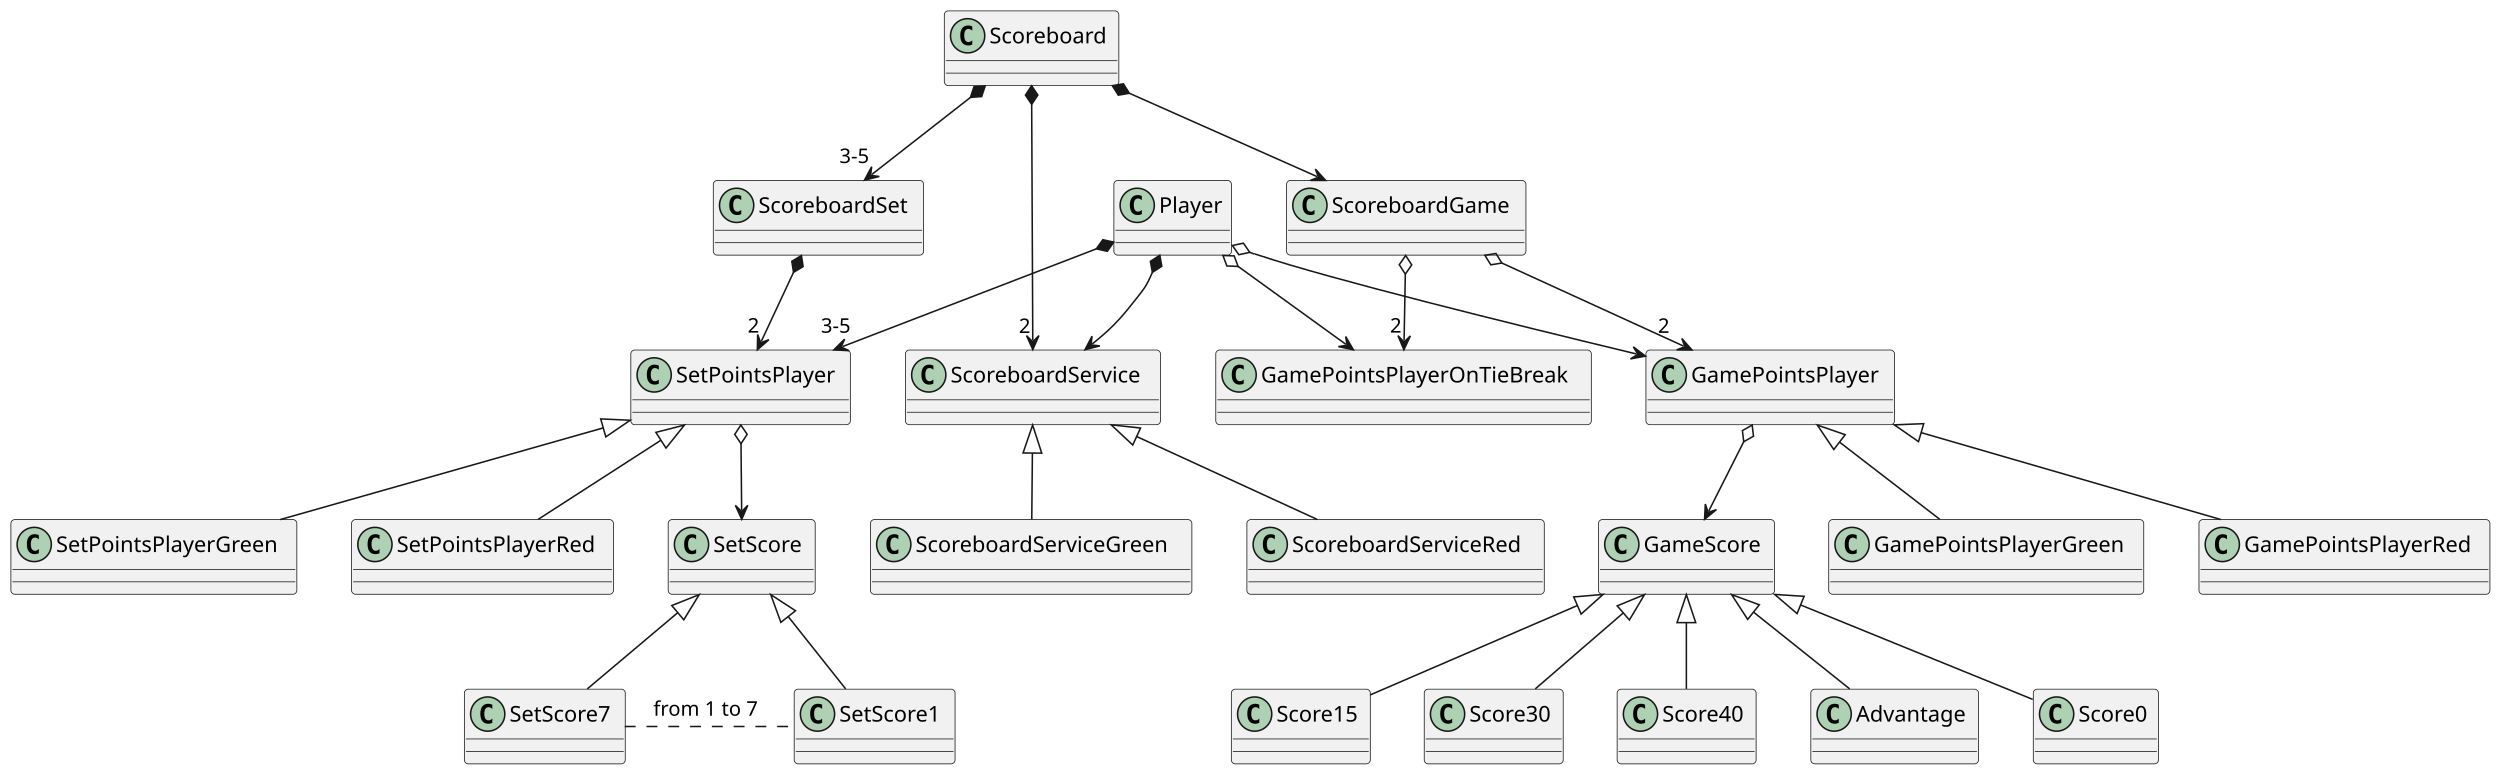
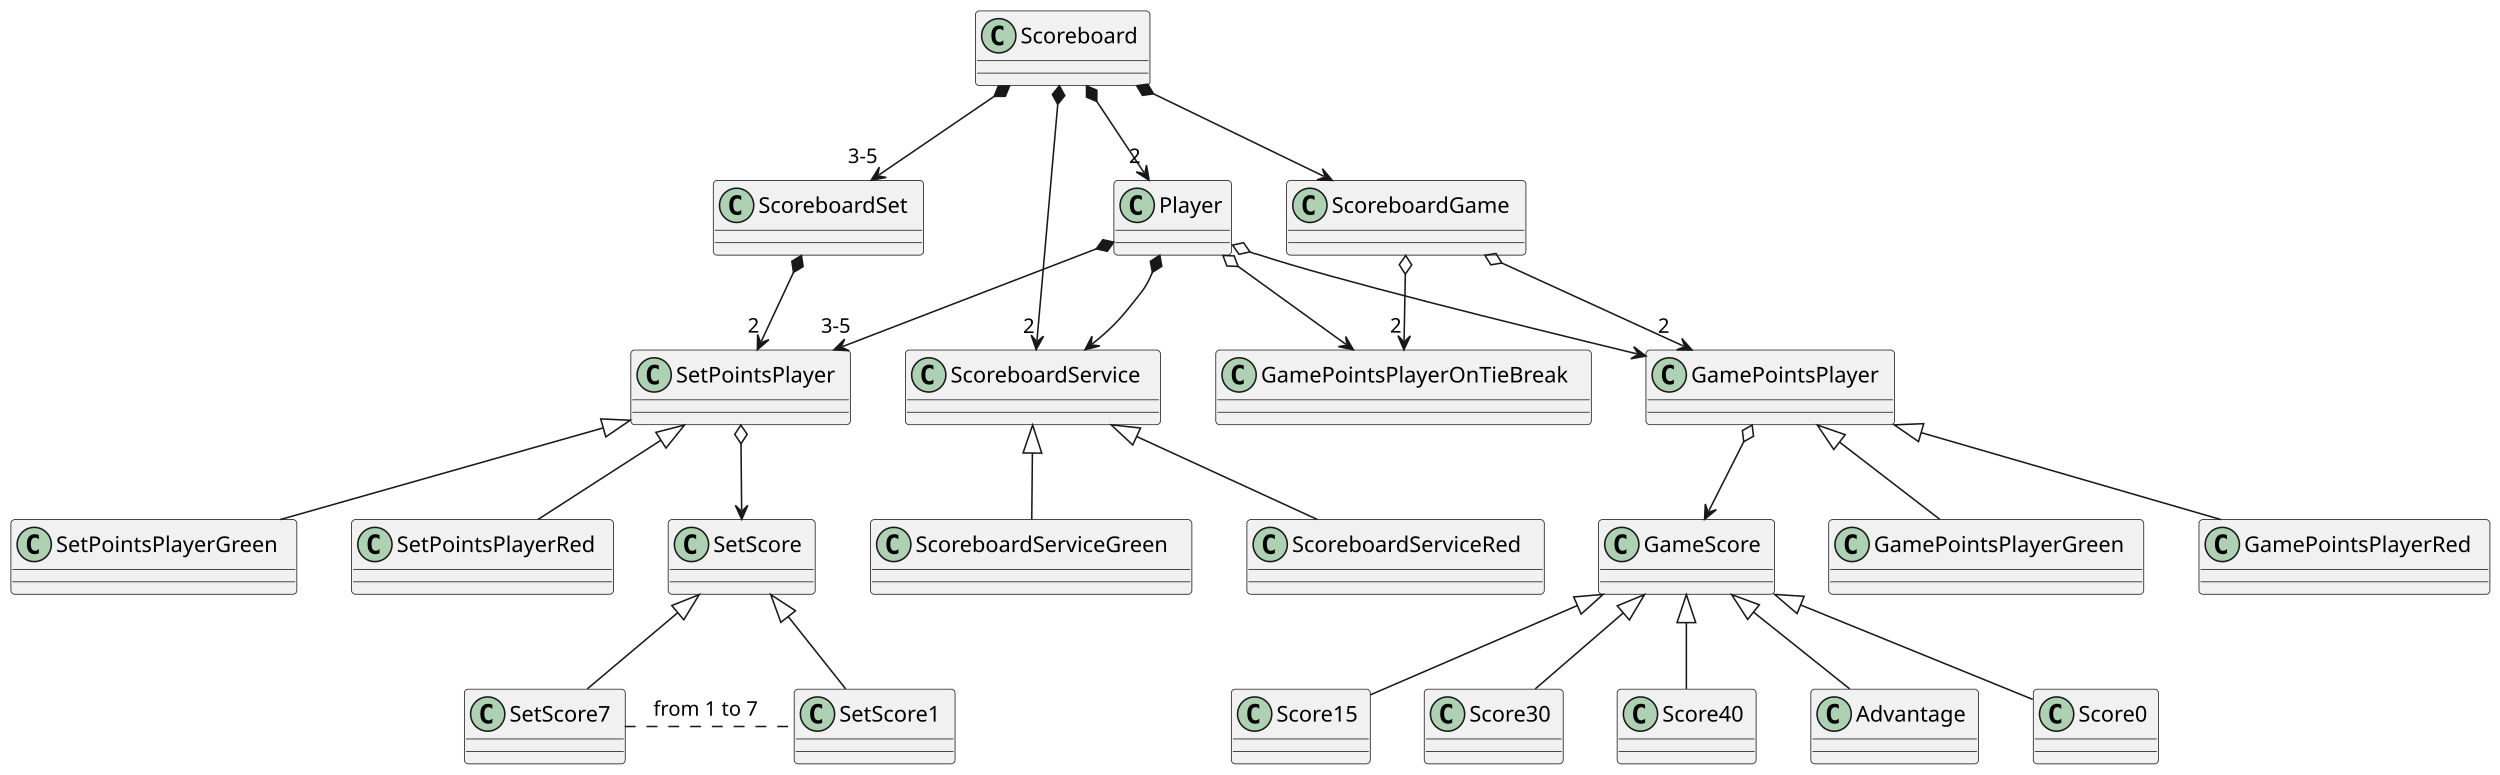
<svg xmlns="http://www.w3.org/2000/svg" contentStyleType="text/css" height="498px" preserveAspectRatio="none" style="width:1607px;height:498px;background:#FFFFFF;" version="1.1" viewBox="0 0 1607 498" width="1607px" zoomAndPan="magnify">
  <defs />
  <g>
    <g id="elem_Scoreboard">
-       <rect codeLine="1" fill="#F1F1F1" height="48" id="Scoreboard" rx="2.5" ry="2.5" style="stroke:#181818;stroke-width:0.5;" width="112.192" x="607" y="7" />
-       <ellipse cx="622" cy="23" fill="#ADD1B2" rx="11" ry="11" style="stroke:#181818;stroke-width:1;" />
-       <path d="M624.969,28.641 Q624.391,28.938 623.75,29.078 Q623.109,29.234 622.406,29.234 Q619.906,29.234 618.578,27.594 Q617.266,25.938 617.266,22.812 Q617.266,19.688 618.578,18.031 Q619.906,16.375 622.406,16.375 Q623.109,16.375 623.75,16.531 Q624.406,16.688 624.969,16.984 L624.969,19.703 Q624.344,19.125 623.75,18.859 Q623.156,18.578 622.531,18.578 Q621.188,18.578 620.5,19.656 Q619.812,20.719 619.812,22.812 Q619.812,24.906 620.5,25.984 Q621.188,27.047 622.531,27.047 Q623.156,27.047 623.75,26.781 Q624.344,26.5 624.969,25.922 L624.969,28.641 Z " fill="#000000" />
-       <text fill="#000000" font-family="sans-serif" font-size="14" lengthAdjust="spacing" textLength="80.192" x="636" y="27.847">Scoreboard</text>
-       <line style="stroke:#181818;stroke-width:0.5;" x1="608" x2="718.192" y1="39" y2="39" />
-       <line style="stroke:#181818;stroke-width:0.5;" x1="608" x2="718.192" y1="47" y2="47" />
+       <rect codeLine="1" fill="#F1F1F1" height="48" id="Scoreboard" rx="2.5" ry="2.5" style="stroke:#181818;stroke-width:0.5;" width="112.192" x="627" y="7" />
+       <ellipse cx="642" cy="23" fill="#ADD1B2" rx="11" ry="11" style="stroke:#181818;stroke-width:1;" />
+       <path d="M644.969,28.641 Q644.391,28.938 643.75,29.078 Q643.109,29.234 642.406,29.234 Q639.906,29.234 638.578,27.594 Q637.266,25.938 637.266,22.812 Q637.266,19.688 638.578,18.031 Q639.906,16.375 642.406,16.375 Q643.109,16.375 643.75,16.531 Q644.406,16.688 644.969,16.984 L644.969,19.703 Q644.344,19.125 643.75,18.859 Q643.156,18.578 642.531,18.578 Q641.188,18.578 640.5,19.656 Q639.812,20.719 639.812,22.812 Q639.812,24.906 640.5,25.984 Q641.188,27.047 642.531,27.047 Q643.156,27.047 643.75,26.781 Q644.344,26.5 644.969,25.922 L644.969,28.641 Z " fill="#000000" />
+       <text fill="#000000" font-family="sans-serif" font-size="14" lengthAdjust="spacing" textLength="80.192" x="656" y="27.847">Scoreboard</text>
+       <line style="stroke:#181818;stroke-width:0.5;" x1="628" x2="738.192" y1="39" y2="39" />
+       <line style="stroke:#181818;stroke-width:0.5;" x1="628" x2="738.192" y1="47" y2="47" />
    </g>
    <g id="elem_ScoreboardSet">
      <rect codeLine="2" fill="#F1F1F1" height="48" id="ScoreboardSet" rx="2.5" ry="2.5" style="stroke:#181818;stroke-width:0.5;" width="135.182" x="458.5" y="116" />
      <ellipse cx="473.5" cy="132" fill="#ADD1B2" rx="11" ry="11" style="stroke:#181818;stroke-width:1;" />
      <path d="M476.469,137.641 Q475.891,137.938 475.25,138.078 Q474.609,138.234 473.906,138.234 Q471.406,138.234 470.078,136.594 Q468.766,134.938 468.766,131.812 Q468.766,128.688 470.078,127.031 Q471.406,125.375 473.906,125.375 Q474.609,125.375 475.25,125.531 Q475.906,125.688 476.469,125.984 L476.469,128.703 Q475.844,128.125 475.25,127.859 Q474.656,127.578 474.031,127.578 Q472.688,127.578 472,128.656 Q471.312,129.719 471.312,131.812 Q471.312,133.906 472,134.984 Q472.688,136.047 474.031,136.047 Q474.656,136.047 475.25,135.781 Q475.844,135.5 476.469,134.922 L476.469,137.641 Z " fill="#000000" />
      <text fill="#000000" font-family="sans-serif" font-size="14" lengthAdjust="spacing" textLength="103.182" x="487.5" y="136.847">ScoreboardSet</text>
      <line style="stroke:#181818;stroke-width:0.5;" x1="459.5" x2="592.682" y1="148" y2="148" />
      <line style="stroke:#181818;stroke-width:0.5;" x1="459.5" x2="592.682" y1="156" y2="156" />
    </g>
    <g id="elem_ScoreboardGame">
      <rect codeLine="3" fill="#F1F1F1" height="48" id="ScoreboardGame" rx="2.5" ry="2.5" style="stroke:#181818;stroke-width:0.5;" width="153.871" x="827" y="116" />
      <ellipse cx="842" cy="132" fill="#ADD1B2" rx="11" ry="11" style="stroke:#181818;stroke-width:1;" />
      <path d="M844.969,137.641 Q844.391,137.938 843.75,138.078 Q843.109,138.234 842.406,138.234 Q839.906,138.234 838.578,136.594 Q837.266,134.938 837.266,131.812 Q837.266,128.688 838.578,127.031 Q839.906,125.375 842.406,125.375 Q843.109,125.375 843.75,125.531 Q844.406,125.688 844.969,125.984 L844.969,128.703 Q844.344,128.125 843.75,127.859 Q843.156,127.578 842.531,127.578 Q841.188,127.578 840.5,128.656 Q839.812,129.719 839.812,131.812 Q839.812,133.906 840.5,134.984 Q841.188,136.047 842.531,136.047 Q843.156,136.047 843.75,135.781 Q844.344,135.5 844.969,134.922 L844.969,137.641 Z " fill="#000000" />
      <text fill="#000000" font-family="sans-serif" font-size="14" lengthAdjust="spacing" textLength="121.871" x="856" y="136.847">ScoreboardGame</text>
      <line style="stroke:#181818;stroke-width:0.5;" x1="828" x2="979.871" y1="148" y2="148" />
      <line style="stroke:#181818;stroke-width:0.5;" x1="828" x2="979.871" y1="156" y2="156" />
    </g>
    <g id="elem_ScoreboardService">
      <rect codeLine="4" fill="#F1F1F1" height="48" id="ScoreboardService" rx="2.5" ry="2.5" style="stroke:#181818;stroke-width:0.5;" width="163.934" x="582" y="225" />
      <ellipse cx="597" cy="241" fill="#ADD1B2" rx="11" ry="11" style="stroke:#181818;stroke-width:1;" />
      <path d="M599.969,246.641 Q599.391,246.938 598.75,247.078 Q598.109,247.234 597.406,247.234 Q594.906,247.234 593.578,245.594 Q592.266,243.938 592.266,240.812 Q592.266,237.688 593.578,236.031 Q594.906,234.375 597.406,234.375 Q598.109,234.375 598.75,234.531 Q599.406,234.688 599.969,234.984 L599.969,237.703 Q599.344,237.125 598.75,236.859 Q598.156,236.578 597.531,236.578 Q596.188,236.578 595.5,237.656 Q594.812,238.719 594.812,240.812 Q594.812,242.906 595.5,243.984 Q596.188,245.047 597.531,245.047 Q598.156,245.047 598.75,244.781 Q599.344,244.5 599.969,243.922 L599.969,246.641 Z " fill="#000000" />
      <text fill="#000000" font-family="sans-serif" font-size="14" lengthAdjust="spacing" textLength="131.934" x="611" y="245.847">ScoreboardService</text>
      <line style="stroke:#181818;stroke-width:0.5;" x1="583" x2="744.934" y1="257" y2="257" />
      <line style="stroke:#181818;stroke-width:0.5;" x1="583" x2="744.934" y1="265" y2="265" />
    </g>
    <g id="elem_SetPointsPlayer">
      <rect codeLine="6" fill="#F1F1F1" height="48" id="SetPointsPlayer" rx="2.5" ry="2.5" style="stroke:#181818;stroke-width:0.5;" width="141.108" x="405.5" y="225" />
      <ellipse cx="420.5" cy="241" fill="#ADD1B2" rx="11" ry="11" style="stroke:#181818;stroke-width:1;" />
      <path d="M423.469,246.641 Q422.891,246.938 422.25,247.078 Q421.609,247.234 420.906,247.234 Q418.406,247.234 417.078,245.594 Q415.766,243.938 415.766,240.812 Q415.766,237.688 417.078,236.031 Q418.406,234.375 420.906,234.375 Q421.609,234.375 422.25,234.531 Q422.906,234.688 423.469,234.984 L423.469,237.703 Q422.844,237.125 422.25,236.859 Q421.656,236.578 421.031,236.578 Q419.688,236.578 419,237.656 Q418.312,238.719 418.312,240.812 Q418.312,242.906 419,243.984 Q419.688,245.047 421.031,245.047 Q421.656,245.047 422.25,244.781 Q422.844,244.5 423.469,243.922 L423.469,246.641 Z " fill="#000000" />
      <text fill="#000000" font-family="sans-serif" font-size="14" lengthAdjust="spacing" textLength="109.108" x="434.5" y="245.847">SetPointsPlayer</text>
      <line style="stroke:#181818;stroke-width:0.5;" x1="406.5" x2="545.608" y1="257" y2="257" />
      <line style="stroke:#181818;stroke-width:0.5;" x1="406.5" x2="545.608" y1="265" y2="265" />
    </g>
    <g id="elem_SetPointsPlayerGreen">
      <rect codeLine="7" fill="#F1F1F1" height="48" id="SetPointsPlayerGreen" rx="2.5" ry="2.5" style="stroke:#181818;stroke-width:0.5;" width="183.812" x="7" y="334" />
      <ellipse cx="22" cy="350" fill="#ADD1B2" rx="11" ry="11" style="stroke:#181818;stroke-width:1;" />
      <path d="M24.969,355.641 Q24.391,355.938 23.75,356.078 Q23.109,356.234 22.406,356.234 Q19.906,356.234 18.578,354.594 Q17.266,352.938 17.266,349.812 Q17.266,346.688 18.578,345.031 Q19.906,343.375 22.406,343.375 Q23.109,343.375 23.75,343.531 Q24.406,343.688 24.969,343.984 L24.969,346.703 Q24.344,346.125 23.75,345.859 Q23.156,345.578 22.531,345.578 Q21.188,345.578 20.5,346.656 Q19.812,347.719 19.812,349.812 Q19.812,351.906 20.5,352.984 Q21.188,354.047 22.531,354.047 Q23.156,354.047 23.75,353.781 Q24.344,353.5 24.969,352.922 L24.969,355.641 Z " fill="#000000" />
      <text fill="#000000" font-family="sans-serif" font-size="14" lengthAdjust="spacing" textLength="151.812" x="36" y="354.847">SetPointsPlayerGreen</text>
      <line style="stroke:#181818;stroke-width:0.5;" x1="8" x2="189.812" y1="366" y2="366" />
      <line style="stroke:#181818;stroke-width:0.5;" x1="8" x2="189.812" y1="374" y2="374" />
    </g>
    <g id="elem_SetPointsPlayerRed">
      <rect codeLine="8" fill="#F1F1F1" height="48" id="SetPointsPlayerRed" rx="2.5" ry="2.5" style="stroke:#181818;stroke-width:0.5;" width="168.336" x="226" y="334" />
      <ellipse cx="241" cy="350" fill="#ADD1B2" rx="11" ry="11" style="stroke:#181818;stroke-width:1;" />
      <path d="M243.969,355.641 Q243.391,355.938 242.75,356.078 Q242.109,356.234 241.406,356.234 Q238.906,356.234 237.578,354.594 Q236.266,352.938 236.266,349.812 Q236.266,346.688 237.578,345.031 Q238.906,343.375 241.406,343.375 Q242.109,343.375 242.75,343.531 Q243.406,343.688 243.969,343.984 L243.969,346.703 Q243.344,346.125 242.75,345.859 Q242.156,345.578 241.531,345.578 Q240.188,345.578 239.5,346.656 Q238.812,347.719 238.812,349.812 Q238.812,351.906 239.5,352.984 Q240.188,354.047 241.531,354.047 Q242.156,354.047 242.75,353.781 Q243.344,353.5 243.969,352.922 L243.969,355.641 Z " fill="#000000" />
      <text fill="#000000" font-family="sans-serif" font-size="14" lengthAdjust="spacing" textLength="136.336" x="255" y="354.847">SetPointsPlayerRed</text>
      <line style="stroke:#181818;stroke-width:0.5;" x1="227" x2="393.336" y1="366" y2="366" />
      <line style="stroke:#181818;stroke-width:0.5;" x1="227" x2="393.336" y1="374" y2="374" />
    </g>
    <g id="elem_GamePointsPlayer">
      <rect codeLine="9" fill="#F1F1F1" height="48" id="GamePointsPlayer" rx="2.5" ry="2.5" style="stroke:#181818;stroke-width:0.5;" width="159.798" x="1058" y="225" />
      <ellipse cx="1073" cy="241" fill="#ADD1B2" rx="11" ry="11" style="stroke:#181818;stroke-width:1;" />
      <path d="M1075.969,246.641 Q1075.391,246.938 1074.75,247.078 Q1074.109,247.234 1073.406,247.234 Q1070.906,247.234 1069.578,245.594 Q1068.266,243.938 1068.266,240.812 Q1068.266,237.688 1069.578,236.031 Q1070.906,234.375 1073.406,234.375 Q1074.109,234.375 1074.75,234.531 Q1075.406,234.688 1075.969,234.984 L1075.969,237.703 Q1075.344,237.125 1074.75,236.859 Q1074.156,236.578 1073.531,236.578 Q1072.188,236.578 1071.5,237.656 Q1070.812,238.719 1070.812,240.812 Q1070.812,242.906 1071.5,243.984 Q1072.188,245.047 1073.531,245.047 Q1074.156,245.047 1074.75,244.781 Q1075.344,244.5 1075.969,243.922 L1075.969,246.641 Z " fill="#000000" />
      <text fill="#000000" font-family="sans-serif" font-size="14" lengthAdjust="spacing" textLength="127.798" x="1087" y="245.847">GamePointsPlayer</text>
      <line style="stroke:#181818;stroke-width:0.5;" x1="1059" x2="1216.798" y1="257" y2="257" />
      <line style="stroke:#181818;stroke-width:0.5;" x1="1059" x2="1216.798" y1="265" y2="265" />
    </g>
    <g id="elem_GamePointsPlayerGreen">
      <rect codeLine="10" fill="#F1F1F1" height="48" id="GamePointsPlayerGreen" rx="2.5" ry="2.5" style="stroke:#181818;stroke-width:0.5;" width="202.502" x="1175.5" y="334" />
      <ellipse cx="1190.5" cy="350" fill="#ADD1B2" rx="11" ry="11" style="stroke:#181818;stroke-width:1;" />
      <path d="M1193.469,355.641 Q1192.891,355.938 1192.25,356.078 Q1191.609,356.234 1190.906,356.234 Q1188.406,356.234 1187.078,354.594 Q1185.766,352.938 1185.766,349.812 Q1185.766,346.688 1187.078,345.031 Q1188.406,343.375 1190.906,343.375 Q1191.609,343.375 1192.25,343.531 Q1192.906,343.688 1193.469,343.984 L1193.469,346.703 Q1192.844,346.125 1192.25,345.859 Q1191.656,345.578 1191.031,345.578 Q1189.688,345.578 1189,346.656 Q1188.312,347.719 1188.312,349.812 Q1188.312,351.906 1189,352.984 Q1189.688,354.047 1191.031,354.047 Q1191.656,354.047 1192.25,353.781 Q1192.844,353.5 1193.469,352.922 L1193.469,355.641 Z " fill="#000000" />
      <text fill="#000000" font-family="sans-serif" font-size="14" lengthAdjust="spacing" textLength="170.502" x="1204.5" y="354.847">GamePointsPlayerGreen</text>
      <line style="stroke:#181818;stroke-width:0.5;" x1="1176.5" x2="1377.002" y1="366" y2="366" />
      <line style="stroke:#181818;stroke-width:0.5;" x1="1176.5" x2="1377.002" y1="374" y2="374" />
    </g>
    <g id="elem_GamePointsPlayerRed">
      <rect codeLine="11" fill="#F1F1F1" height="48" id="GamePointsPlayerRed" rx="2.5" ry="2.5" style="stroke:#181818;stroke-width:0.5;" width="187.025" x="1413.5" y="334" />
      <ellipse cx="1428.5" cy="350" fill="#ADD1B2" rx="11" ry="11" style="stroke:#181818;stroke-width:1;" />
      <path d="M1431.469,355.641 Q1430.891,355.938 1430.25,356.078 Q1429.609,356.234 1428.906,356.234 Q1426.406,356.234 1425.078,354.594 Q1423.766,352.938 1423.766,349.812 Q1423.766,346.688 1425.078,345.031 Q1426.406,343.375 1428.906,343.375 Q1429.609,343.375 1430.25,343.531 Q1430.906,343.688 1431.469,343.984 L1431.469,346.703 Q1430.844,346.125 1430.25,345.859 Q1429.656,345.578 1429.031,345.578 Q1427.688,345.578 1427,346.656 Q1426.312,347.719 1426.312,349.812 Q1426.312,351.906 1427,352.984 Q1427.688,354.047 1429.031,354.047 Q1429.656,354.047 1430.25,353.781 Q1430.844,353.5 1431.469,352.922 L1431.469,355.641 Z " fill="#000000" />
      <text fill="#000000" font-family="sans-serif" font-size="14" lengthAdjust="spacing" textLength="155.025" x="1442.5" y="354.847">GamePointsPlayerRed</text>
      <line style="stroke:#181818;stroke-width:0.5;" x1="1414.5" x2="1599.525" y1="366" y2="366" />
      <line style="stroke:#181818;stroke-width:0.5;" x1="1414.5" x2="1599.525" y1="374" y2="374" />
    </g>
    <g id="elem_GameScore">
      <rect codeLine="13" fill="#F1F1F1" height="48" id="GameScore" rx="2.5" ry="2.5" style="stroke:#181818;stroke-width:0.5;" width="113.197" x="1027.5" y="334" />
      <ellipse cx="1042.5" cy="350" fill="#ADD1B2" rx="11" ry="11" style="stroke:#181818;stroke-width:1;" />
      <path d="M1045.469,355.641 Q1044.891,355.938 1044.25,356.078 Q1043.609,356.234 1042.906,356.234 Q1040.406,356.234 1039.078,354.594 Q1037.766,352.938 1037.766,349.812 Q1037.766,346.688 1039.078,345.031 Q1040.406,343.375 1042.906,343.375 Q1043.609,343.375 1044.25,343.531 Q1044.906,343.688 1045.469,343.984 L1045.469,346.703 Q1044.844,346.125 1044.25,345.859 Q1043.656,345.578 1043.031,345.578 Q1041.688,345.578 1041,346.656 Q1040.312,347.719 1040.312,349.812 Q1040.312,351.906 1041,352.984 Q1041.688,354.047 1043.031,354.047 Q1043.656,354.047 1044.25,353.781 Q1044.844,353.5 1045.469,352.922 L1045.469,355.641 Z " fill="#000000" />
      <text fill="#000000" font-family="sans-serif" font-size="14" lengthAdjust="spacing" textLength="81.197" x="1056.5" y="354.847">GameScore</text>
      <line style="stroke:#181818;stroke-width:0.5;" x1="1028.5" x2="1139.697" y1="366" y2="366" />
      <line style="stroke:#181818;stroke-width:0.5;" x1="1028.5" x2="1139.697" y1="374" y2="374" />
    </g>
    <g id="elem_Score0">
      <rect codeLine="14" fill="#F1F1F1" height="48" id="Score0" rx="2.5" ry="2.5" style="stroke:#181818;stroke-width:0.5;" width="80.426" x="1307" y="443" />
      <ellipse cx="1322" cy="459" fill="#ADD1B2" rx="11" ry="11" style="stroke:#181818;stroke-width:1;" />
      <path d="M1324.969,464.641 Q1324.391,464.938 1323.75,465.078 Q1323.109,465.234 1322.406,465.234 Q1319.906,465.234 1318.578,463.594 Q1317.266,461.938 1317.266,458.812 Q1317.266,455.688 1318.578,454.031 Q1319.906,452.375 1322.406,452.375 Q1323.109,452.375 1323.75,452.531 Q1324.406,452.688 1324.969,452.984 L1324.969,455.703 Q1324.344,455.125 1323.75,454.859 Q1323.156,454.578 1322.531,454.578 Q1321.188,454.578 1320.5,455.656 Q1319.812,456.719 1319.812,458.812 Q1319.812,460.906 1320.5,461.984 Q1321.188,463.047 1322.531,463.047 Q1323.156,463.047 1323.75,462.781 Q1324.344,462.5 1324.969,461.922 L1324.969,464.641 Z " fill="#000000" />
      <text fill="#000000" font-family="sans-serif" font-size="14" lengthAdjust="spacing" textLength="48.426" x="1336" y="463.847">Score0</text>
      <line style="stroke:#181818;stroke-width:0.5;" x1="1308" x2="1386.426" y1="475" y2="475" />
      <line style="stroke:#181818;stroke-width:0.5;" x1="1308" x2="1386.426" y1="483" y2="483" />
    </g>
    <g id="elem_Score15">
      <rect codeLine="15" fill="#F1F1F1" height="48" id="Score15" rx="2.5" ry="2.5" style="stroke:#181818;stroke-width:0.5;" width="89.333" x="791.5" y="443" />
      <ellipse cx="806.5" cy="459" fill="#ADD1B2" rx="11" ry="11" style="stroke:#181818;stroke-width:1;" />
      <path d="M809.469,464.641 Q808.891,464.938 808.25,465.078 Q807.609,465.234 806.906,465.234 Q804.406,465.234 803.078,463.594 Q801.766,461.938 801.766,458.812 Q801.766,455.688 803.078,454.031 Q804.406,452.375 806.906,452.375 Q807.609,452.375 808.25,452.531 Q808.906,452.688 809.469,452.984 L809.469,455.703 Q808.844,455.125 808.25,454.859 Q807.656,454.578 807.031,454.578 Q805.688,454.578 805,455.656 Q804.312,456.719 804.312,458.812 Q804.312,460.906 805,461.984 Q805.688,463.047 807.031,463.047 Q807.656,463.047 808.25,462.781 Q808.844,462.5 809.469,461.922 L809.469,464.641 Z " fill="#000000" />
      <text fill="#000000" font-family="sans-serif" font-size="14" lengthAdjust="spacing" textLength="57.333" x="820.5" y="463.847">Score15</text>
      <line style="stroke:#181818;stroke-width:0.5;" x1="792.5" x2="879.833" y1="475" y2="475" />
      <line style="stroke:#181818;stroke-width:0.5;" x1="792.5" x2="879.833" y1="483" y2="483" />
    </g>
    <g id="elem_Score30">
      <rect codeLine="16" fill="#F1F1F1" height="48" id="Score30" rx="2.5" ry="2.5" style="stroke:#181818;stroke-width:0.5;" width="89.333" x="915.5" y="443" />
      <ellipse cx="930.5" cy="459" fill="#ADD1B2" rx="11" ry="11" style="stroke:#181818;stroke-width:1;" />
      <path d="M933.469,464.641 Q932.891,464.938 932.25,465.078 Q931.609,465.234 930.906,465.234 Q928.406,465.234 927.078,463.594 Q925.766,461.938 925.766,458.812 Q925.766,455.688 927.078,454.031 Q928.406,452.375 930.906,452.375 Q931.609,452.375 932.25,452.531 Q932.906,452.688 933.469,452.984 L933.469,455.703 Q932.844,455.125 932.25,454.859 Q931.656,454.578 931.031,454.578 Q929.688,454.578 929,455.656 Q928.312,456.719 928.312,458.812 Q928.312,460.906 929,461.984 Q929.688,463.047 931.031,463.047 Q931.656,463.047 932.25,462.781 Q932.844,462.5 933.469,461.922 L933.469,464.641 Z " fill="#000000" />
      <text fill="#000000" font-family="sans-serif" font-size="14" lengthAdjust="spacing" textLength="57.333" x="944.5" y="463.847">Score30</text>
      <line style="stroke:#181818;stroke-width:0.5;" x1="916.5" x2="1003.833" y1="475" y2="475" />
      <line style="stroke:#181818;stroke-width:0.5;" x1="916.5" x2="1003.833" y1="483" y2="483" />
    </g>
    <g id="elem_Score40">
      <rect codeLine="17" fill="#F1F1F1" height="48" id="Score40" rx="2.5" ry="2.5" style="stroke:#181818;stroke-width:0.5;" width="89.333" x="1039.5" y="443" />
      <ellipse cx="1054.5" cy="459" fill="#ADD1B2" rx="11" ry="11" style="stroke:#181818;stroke-width:1;" />
      <path d="M1057.469,464.641 Q1056.891,464.938 1056.25,465.078 Q1055.609,465.234 1054.906,465.234 Q1052.406,465.234 1051.078,463.594 Q1049.766,461.938 1049.766,458.812 Q1049.766,455.688 1051.078,454.031 Q1052.406,452.375 1054.906,452.375 Q1055.609,452.375 1056.25,452.531 Q1056.906,452.688 1057.469,452.984 L1057.469,455.703 Q1056.844,455.125 1056.25,454.859 Q1055.656,454.578 1055.031,454.578 Q1053.688,454.578 1053,455.656 Q1052.312,456.719 1052.312,458.812 Q1052.312,460.906 1053,461.984 Q1053.688,463.047 1055.031,463.047 Q1055.656,463.047 1056.25,462.781 Q1056.844,462.5 1057.469,461.922 L1057.469,464.641 Z " fill="#000000" />
      <text fill="#000000" font-family="sans-serif" font-size="14" lengthAdjust="spacing" textLength="57.333" x="1068.5" y="463.847">Score40</text>
      <line style="stroke:#181818;stroke-width:0.5;" x1="1040.5" x2="1127.833" y1="475" y2="475" />
      <line style="stroke:#181818;stroke-width:0.5;" x1="1040.5" x2="1127.833" y1="483" y2="483" />
    </g>
    <g id="elem_Advantage">
      <rect codeLine="18" fill="#F1F1F1" height="48" id="Advantage" rx="2.5" ry="2.5" style="stroke:#181818;stroke-width:0.5;" width="107.769" x="1164" y="443" />
      <ellipse cx="1179" cy="459" fill="#ADD1B2" rx="11" ry="11" style="stroke:#181818;stroke-width:1;" />
      <path d="M1181.969,464.641 Q1181.391,464.938 1180.75,465.078 Q1180.109,465.234 1179.406,465.234 Q1176.906,465.234 1175.578,463.594 Q1174.266,461.938 1174.266,458.812 Q1174.266,455.688 1175.578,454.031 Q1176.906,452.375 1179.406,452.375 Q1180.109,452.375 1180.75,452.531 Q1181.406,452.688 1181.969,452.984 L1181.969,455.703 Q1181.344,455.125 1180.75,454.859 Q1180.156,454.578 1179.531,454.578 Q1178.188,454.578 1177.5,455.656 Q1176.812,456.719 1176.812,458.812 Q1176.812,460.906 1177.5,461.984 Q1178.188,463.047 1179.531,463.047 Q1180.156,463.047 1180.75,462.781 Q1181.344,462.5 1181.969,461.922 L1181.969,464.641 Z " fill="#000000" />
      <text fill="#000000" font-family="sans-serif" font-size="14" lengthAdjust="spacing" textLength="75.769" x="1193" y="463.847">Advantage</text>
      <line style="stroke:#181818;stroke-width:0.5;" x1="1165" x2="1270.77" y1="475" y2="475" />
      <line style="stroke:#181818;stroke-width:0.5;" x1="1165" x2="1270.77" y1="483" y2="483" />
    </g>
    <g id="elem_SetScore">
      <rect codeLine="20" fill="#F1F1F1" height="48" id="SetScore" rx="2.5" ry="2.5" style="stroke:#181818;stroke-width:0.5;" width="94.508" x="429.5" y="334" />
      <ellipse cx="444.5" cy="350" fill="#ADD1B2" rx="11" ry="11" style="stroke:#181818;stroke-width:1;" />
      <path d="M447.469,355.641 Q446.891,355.938 446.25,356.078 Q445.609,356.234 444.906,356.234 Q442.406,356.234 441.078,354.594 Q439.766,352.938 439.766,349.812 Q439.766,346.688 441.078,345.031 Q442.406,343.375 444.906,343.375 Q445.609,343.375 446.25,343.531 Q446.906,343.688 447.469,343.984 L447.469,346.703 Q446.844,346.125 446.25,345.859 Q445.656,345.578 445.031,345.578 Q443.688,345.578 443,346.656 Q442.312,347.719 442.312,349.812 Q442.312,351.906 443,352.984 Q443.688,354.047 445.031,354.047 Q445.656,354.047 446.25,353.781 Q446.844,353.5 447.469,352.922 L447.469,355.641 Z " fill="#000000" />
      <text fill="#000000" font-family="sans-serif" font-size="14" lengthAdjust="spacing" textLength="62.508" x="458.5" y="354.847">SetScore</text>
      <line style="stroke:#181818;stroke-width:0.5;" x1="430.5" x2="523.008" y1="366" y2="366" />
      <line style="stroke:#181818;stroke-width:0.5;" x1="430.5" x2="523.008" y1="374" y2="374" />
    </g>
    <g id="elem_SetScore1">
      <rect codeLine="21" fill="#F1F1F1" height="48" id="SetScore1" rx="2.5" ry="2.5" style="stroke:#181818;stroke-width:0.5;" width="103.415" x="510.5" y="443" />
      <ellipse cx="525.5" cy="459" fill="#ADD1B2" rx="11" ry="11" style="stroke:#181818;stroke-width:1;" />
      <path d="M528.469,464.641 Q527.891,464.938 527.25,465.078 Q526.609,465.234 525.906,465.234 Q523.406,465.234 522.078,463.594 Q520.766,461.938 520.766,458.812 Q520.766,455.688 522.078,454.031 Q523.406,452.375 525.906,452.375 Q526.609,452.375 527.25,452.531 Q527.906,452.688 528.469,452.984 L528.469,455.703 Q527.844,455.125 527.25,454.859 Q526.656,454.578 526.031,454.578 Q524.688,454.578 524,455.656 Q523.312,456.719 523.312,458.812 Q523.312,460.906 524,461.984 Q524.688,463.047 526.031,463.047 Q526.656,463.047 527.25,462.781 Q527.844,462.5 528.469,461.922 L528.469,464.641 Z " fill="#000000" />
      <text fill="#000000" font-family="sans-serif" font-size="14" lengthAdjust="spacing" textLength="71.415" x="539.5" y="463.847">SetScore1</text>
      <line style="stroke:#181818;stroke-width:0.5;" x1="511.5" x2="612.915" y1="475" y2="475" />
      <line style="stroke:#181818;stroke-width:0.5;" x1="511.5" x2="612.915" y1="483" y2="483" />
    </g>
    <g id="elem_SetScore7">
      <rect codeLine="22" fill="#F1F1F1" height="48" id="SetScore7" rx="2.5" ry="2.5" style="stroke:#181818;stroke-width:0.5;" width="103.415" x="298.5" y="443" />
      <ellipse cx="313.5" cy="459" fill="#ADD1B2" rx="11" ry="11" style="stroke:#181818;stroke-width:1;" />
      <path d="M316.469,464.641 Q315.891,464.938 315.25,465.078 Q314.609,465.234 313.906,465.234 Q311.406,465.234 310.078,463.594 Q308.766,461.938 308.766,458.812 Q308.766,455.688 310.078,454.031 Q311.406,452.375 313.906,452.375 Q314.609,452.375 315.25,452.531 Q315.906,452.688 316.469,452.984 L316.469,455.703 Q315.844,455.125 315.25,454.859 Q314.656,454.578 314.031,454.578 Q312.688,454.578 312,455.656 Q311.312,456.719 311.312,458.812 Q311.312,460.906 312,461.984 Q312.688,463.047 314.031,463.047 Q314.656,463.047 315.25,462.781 Q315.844,462.5 316.469,461.922 L316.469,464.641 Z " fill="#000000" />
      <text fill="#000000" font-family="sans-serif" font-size="14" lengthAdjust="spacing" textLength="71.415" x="327.5" y="463.847">SetScore7</text>
      <line style="stroke:#181818;stroke-width:0.5;" x1="299.5" x2="400.915" y1="475" y2="475" />
      <line style="stroke:#181818;stroke-width:0.5;" x1="299.5" x2="400.915" y1="483" y2="483" />
    </g>
    <g id="elem_Player">
      <rect codeLine="24" fill="#F1F1F1" height="48" id="Player" rx="2.5" ry="2.5" style="stroke:#181818;stroke-width:0.5;" width="75.565" x="716" y="116" />
      <ellipse cx="731" cy="132" fill="#ADD1B2" rx="11" ry="11" style="stroke:#181818;stroke-width:1;" />
      <path d="M733.969,137.641 Q733.391,137.938 732.75,138.078 Q732.109,138.234 731.406,138.234 Q728.906,138.234 727.578,136.594 Q726.266,134.938 726.266,131.812 Q726.266,128.688 727.578,127.031 Q728.906,125.375 731.406,125.375 Q732.109,125.375 732.75,125.531 Q733.406,125.688 733.969,125.984 L733.969,128.703 Q733.344,128.125 732.75,127.859 Q732.156,127.578 731.531,127.578 Q730.188,127.578 729.5,128.656 Q728.812,129.719 728.812,131.812 Q728.812,133.906 729.5,134.984 Q730.188,136.047 731.531,136.047 Q732.156,136.047 732.75,135.781 Q733.344,135.5 733.969,134.922 L733.969,137.641 Z " fill="#000000" />
      <text fill="#000000" font-family="sans-serif" font-size="14" lengthAdjust="spacing" textLength="43.565" x="745" y="136.847">Player</text>
      <line style="stroke:#181818;stroke-width:0.5;" x1="717" x2="790.565" y1="148" y2="148" />
      <line style="stroke:#181818;stroke-width:0.5;" x1="717" x2="790.565" y1="156" y2="156" />
    </g>
    <g id="elem_GamePointsPlayerOnTieBreak">
      <rect fill="#F1F1F1" height="48" id="GamePointsPlayerOnTieBreak" rx="2.5" ry="2.5" style="stroke:#181818;stroke-width:0.5;" width="241.405" x="781.5" y="225" />
      <ellipse cx="796.5" cy="241" fill="#ADD1B2" rx="11" ry="11" style="stroke:#181818;stroke-width:1;" />
      <path d="M799.469,246.641 Q798.891,246.938 798.25,247.078 Q797.609,247.234 796.906,247.234 Q794.406,247.234 793.078,245.594 Q791.766,243.938 791.766,240.812 Q791.766,237.688 793.078,236.031 Q794.406,234.375 796.906,234.375 Q797.609,234.375 798.25,234.531 Q798.906,234.688 799.469,234.984 L799.469,237.703 Q798.844,237.125 798.25,236.859 Q797.656,236.578 797.031,236.578 Q795.688,236.578 795,237.656 Q794.312,238.719 794.312,240.812 Q794.312,242.906 795,243.984 Q795.688,245.047 797.031,245.047 Q797.656,245.047 798.25,244.781 Q798.844,244.5 799.469,243.922 L799.469,246.641 Z " fill="#000000" />
      <text fill="#000000" font-family="sans-serif" font-size="14" lengthAdjust="spacing" textLength="209.405" x="810.5" y="245.847">GamePointsPlayerOnTieBreak</text>
      <line style="stroke:#181818;stroke-width:0.5;" x1="782.5" x2="1021.905" y1="257" y2="257" />
      <line style="stroke:#181818;stroke-width:0.5;" x1="782.5" x2="1021.905" y1="265" y2="265" />
    </g>
    <g id="elem_ScoreboardServiceGreen">
      <rect fill="#F1F1F1" height="48" id="ScoreboardServiceGreen" rx="2.5" ry="2.5" style="stroke:#181818;stroke-width:0.5;" width="206.638" x="559.5" y="334" />
      <ellipse cx="574.5" cy="350" fill="#ADD1B2" rx="11" ry="11" style="stroke:#181818;stroke-width:1;" />
      <path d="M577.469,355.641 Q576.891,355.938 576.25,356.078 Q575.609,356.234 574.906,356.234 Q572.406,356.234 571.078,354.594 Q569.766,352.938 569.766,349.812 Q569.766,346.688 571.078,345.031 Q572.406,343.375 574.906,343.375 Q575.609,343.375 576.25,343.531 Q576.906,343.688 577.469,343.984 L577.469,346.703 Q576.844,346.125 576.25,345.859 Q575.656,345.578 575.031,345.578 Q573.688,345.578 573,346.656 Q572.312,347.719 572.312,349.812 Q572.312,351.906 573,352.984 Q573.688,354.047 575.031,354.047 Q575.656,354.047 576.25,353.781 Q576.844,353.5 577.469,352.922 L577.469,355.641 Z " fill="#000000" />
      <text fill="#000000" font-family="sans-serif" font-size="14" lengthAdjust="spacing" textLength="174.638" x="588.5" y="354.847">ScoreboardServiceGreen</text>
      <line style="stroke:#181818;stroke-width:0.5;" x1="560.5" x2="765.138" y1="366" y2="366" />
      <line style="stroke:#181818;stroke-width:0.5;" x1="560.5" x2="765.138" y1="374" y2="374" />
    </g>
    <g id="elem_ScoreboardServiceRed">
      <rect fill="#F1F1F1" height="48" id="ScoreboardServiceRed" rx="2.5" ry="2.5" style="stroke:#181818;stroke-width:0.5;" width="191.161" x="801.5" y="334" />
      <ellipse cx="816.5" cy="350" fill="#ADD1B2" rx="11" ry="11" style="stroke:#181818;stroke-width:1;" />
      <path d="M819.469,355.641 Q818.891,355.938 818.25,356.078 Q817.609,356.234 816.906,356.234 Q814.406,356.234 813.078,354.594 Q811.766,352.938 811.766,349.812 Q811.766,346.688 813.078,345.031 Q814.406,343.375 816.906,343.375 Q817.609,343.375 818.25,343.531 Q818.906,343.688 819.469,343.984 L819.469,346.703 Q818.844,346.125 818.25,345.859 Q817.656,345.578 817.031,345.578 Q815.688,345.578 815,346.656 Q814.312,347.719 814.312,349.812 Q814.312,351.906 815,352.984 Q815.688,354.047 817.031,354.047 Q817.656,354.047 818.25,353.781 Q818.844,353.5 819.469,352.922 L819.469,355.641 Z " fill="#000000" />
      <text fill="#000000" font-family="sans-serif" font-size="14" lengthAdjust="spacing" textLength="159.161" x="830.5" y="354.847">ScoreboardServiceRed</text>
      <line style="stroke:#181818;stroke-width:0.5;" x1="802.5" x2="991.661" y1="366" y2="366" />
      <line style="stroke:#181818;stroke-width:0.5;" x1="802.5" x2="991.661" y1="374" y2="374" />
    </g>
    <g id="link_Scoreboard_ScoreboardSet">
-       <path codeLine="26" d="M623.811,62.604 C600.831,80.544 583.358,94.196 560.398,112.136 " fill="none" id="Scoreboard-ScoreboardSet" style="stroke:#181818;stroke-width:1;" />
-       <polygon fill="#181818" points="633.27,55.22,626.079,55.759,623.811,62.604,631.002,62.065,633.27,55.22" style="stroke:#181818;stroke-width:1;" />
-       <polygon fill="#181818" points="555.67,115.83,565.225,113.441,559.61,112.751,560.299,107.137,555.67,115.83" style="stroke:#181818;stroke-width:1;" />
-       <text fill="#000000" font-family="sans-serif" font-size="13" lengthAdjust="spacing" textLength="21.233" x="539.589" y="104.799">3-5</text>
+       <path codeLine="26" d="M639.013,61.977 C612.683,79.917 591.278,94.511 564.958,112.451 " fill="none" id="Scoreboard-ScoreboardSet" style="stroke:#181818;stroke-width:1;" />
+       <polygon fill="#181818" points="648.93,55.22,641.719,55.293,639.013,61.977,646.224,61.904,648.93,55.22" style="stroke:#181818;stroke-width:1;" />
+       <polygon fill="#181818" points="560,115.83,569.69,114.066,564.131,113.014,565.184,107.456,560,115.83" style="stroke:#181818;stroke-width:1;" />
+       <text fill="#000000" font-family="sans-serif" font-size="13" lengthAdjust="spacing" textLength="21.233" x="545.028" y="104.799">3-5</text>
+     </g>
+     <g id="link_Scoreboard_Player">
+       <path codeLine="27" d="M705.047,65.217 C716.957,83.157 723.403,92.89 735.303,110.83 " fill="none" id="Scoreboard-Player" style="stroke:#181818;stroke-width:1;" />
+       <polygon fill="#181818" points="698.41,55.22,698.396,62.431,705.047,65.217,705.061,58.006,698.41,55.22" style="stroke:#181818;stroke-width:1;" />
+       <polygon fill="#181818" points="738.62,115.83,736.978,106.119,735.856,111.663,730.312,110.541,738.62,115.83" style="stroke:#181818;stroke-width:1;" />
+       <text fill="#000000" font-family="sans-serif" font-size="13" lengthAdjust="spacing" textLength="8.271" x="725.744" y="104.799">2</text>
    </g>
    <g id="link_ScoreboardSet_SetPointsPlayer">
-       <path codeLine="27" d="M510.066,175.09 C501.676,193.03 497.749,201.454 489.369,219.394 " fill="none" id="ScoreboardSet-SetPointsPlayer" style="stroke:#181818;stroke-width:1;" />
+       <path codeLine="28" d="M510.066,175.09 C501.676,193.03 497.749,201.454 489.369,219.394 " fill="none" id="ScoreboardSet-SetPointsPlayer" style="stroke:#181818;stroke-width:1;" />
      <polygon fill="#181818" points="515.15,164.22,508.985,167.96,510.066,175.09,516.231,171.35,515.15,164.22" style="stroke:#181818;stroke-width:1;" />
      <polygon fill="#181818" points="486.83,224.83,494.263,218.369,488.946,220.3,487.015,214.983,486.83,224.83" style="stroke:#181818;stroke-width:1;" />
      <text fill="#000000" font-family="sans-serif" font-size="13" lengthAdjust="spacing" textLength="8.271" x="480.601" y="213.798">2</text>
    </g>
    <g id="link_SetPointsPlayer_SetPointsPlayerGreen">
-       <path codeLine="28" d="M387.774,275.044 C323.784,293.204 247.01,314.99 180.06,333.99 " fill="none" id="SetPointsPlayer-backto-SetPointsPlayerGreen" style="stroke:#181818;stroke-width:1;" />
+       <path codeLine="29" d="M387.774,275.044 C323.784,293.204 247.01,314.99 180.06,333.99 " fill="none" id="SetPointsPlayer-backto-SetPointsPlayerGreen" style="stroke:#181818;stroke-width:1;" />
      <polygon fill="none" points="405.09,270.13,386.136,269.272,389.412,280.816,405.09,270.13" style="stroke:#181818;stroke-width:1;" />
    </g>
    <g id="link_SetPointsPlayer_SetPointsPlayerRed">
-       <path codeLine="29" d="M424.849,282.97 C397.009,300.91 373.78,315.89 345.95,333.83 " fill="none" id="SetPointsPlayer-backto-SetPointsPlayerRed" style="stroke:#181818;stroke-width:1;" />
+       <path codeLine="30" d="M424.849,282.97 C397.009,300.91 373.78,315.89 345.95,333.83 " fill="none" id="SetPointsPlayer-backto-SetPointsPlayerRed" style="stroke:#181818;stroke-width:1;" />
      <polygon fill="none" points="439.98,273.22,421.599,277.927,428.099,288.014,439.98,273.22" style="stroke:#181818;stroke-width:1;" />
    </g>
    <g id="link_Scoreboard_ScoreboardGame">
-       <path codeLine="31" d="M725.967,59.96 C766.508,77.96 806.096,95.535 846.616,113.525 " fill="none" id="Scoreboard-ScoreboardGame" style="stroke:#181818;stroke-width:1;" />
-       <polygon fill="#181818" points="715,55.09,718.861,61.181,725.967,59.96,722.107,53.869,715,55.09" style="stroke:#181818;stroke-width:1;" />
-       <polygon fill="#181818" points="852.1,115.96,845.497,108.652,847.53,113.931,842.251,115.964,852.1,115.96" style="stroke:#181818;stroke-width:1;" />
+       <path codeLine="32" d="M741.481,60.319 C778.661,78.319 813.85,95.355 851,113.345 " fill="none" id="Scoreboard-ScoreboardGame" style="stroke:#181818;stroke-width:1;" />
+       <polygon fill="#181818" points="730.68,55.09,734.337,61.305,741.481,60.319,737.823,54.104,730.68,55.09" style="stroke:#181818;stroke-width:1;" />
+       <polygon fill="#181818" points="856.4,115.96,850.043,108.437,851.9,113.781,846.556,115.638,856.4,115.96" style="stroke:#181818;stroke-width:1;" />
    </g>
    <g id="link_ScoreboardGame_GamePointsPlayer">
-       <path codeLine="32" d="M965.403,169.081 C1004.763,187.081 1042.803,204.475 1082.143,222.465 " fill="none" id="ScoreboardGame-GamePointsPlayer" style="stroke:#181818;stroke-width:1;" />
+       <path codeLine="33" d="M965.403,169.081 C1004.763,187.081 1042.803,204.475 1082.143,222.465 " fill="none" id="ScoreboardGame-GamePointsPlayer" style="stroke:#181818;stroke-width:1;" />
      <polygon fill="none" points="954.49,164.09,958.283,170.223,965.403,169.081,961.61,162.948,954.49,164.09" style="stroke:#181818;stroke-width:1;" />
      <polygon fill="#181818" points="1087.6,224.96,1081.079,217.579,1083.053,222.881,1077.752,224.855,1087.6,224.96" style="stroke:#181818;stroke-width:1;" />
      <text fill="#000000" font-family="sans-serif" font-size="13" lengthAdjust="spacing" textLength="8.271" x="1065.721" y="213.962">2</text>
    </g>
    <g id="link_GamePointsPlayer_GamePointsPlayerGreen">
-       <path codeLine="33" d="M1182.427,284.195 C1205.747,302.135 1223.6,315.89 1246.9,333.83 " fill="none" id="GamePointsPlayer-backto-GamePointsPlayerGreen" style="stroke:#181818;stroke-width:1;" />
+       <path codeLine="34" d="M1182.427,284.195 C1205.747,302.135 1223.6,315.89 1246.9,333.83 " fill="none" id="GamePointsPlayer-backto-GamePointsPlayerGreen" style="stroke:#181818;stroke-width:1;" />
      <polygon fill="none" points="1168.16,273.22,1178.768,288.951,1186.085,279.44,1168.16,273.22" style="stroke:#181818;stroke-width:1;" />
    </g>
    <g id="link_GamePointsPlayer_GamePointsPlayerRed">
-       <path codeLine="34" d="M1234.898,278.103 C1296.978,296.103 1365.49,315.97 1427.53,333.96 " fill="none" id="GamePointsPlayer-backto-GamePointsPlayerRed" style="stroke:#181818;stroke-width:1;" />
+       <path codeLine="35" d="M1234.898,278.103 C1296.978,296.103 1365.49,315.97 1427.53,333.96 " fill="none" id="GamePointsPlayer-backto-GamePointsPlayerRed" style="stroke:#181818;stroke-width:1;" />
      <polygon fill="none" points="1217.61,273.09,1233.227,283.865,1236.569,272.34,1217.61,273.09" style="stroke:#181818;stroke-width:1;" />
    </g>
    <g id="link_GamePointsPlayer_GameScore">
-       <path codeLine="36" d="M1120.875,283.934 C1111.825,301.874 1107.455,310.534 1098.395,328.474 " fill="none" id="GamePointsPlayer-GameScore" style="stroke:#181818;stroke-width:1;" />
+       <path codeLine="37" d="M1120.875,283.934 C1111.825,301.874 1107.455,310.534 1098.395,328.474 " fill="none" id="GamePointsPlayer-GameScore" style="stroke:#181818;stroke-width:1;" />
      <polygon fill="none" points="1126.28,273.22,1120.006,276.775,1120.875,283.934,1127.149,280.379,1126.28,273.22" style="stroke:#181818;stroke-width:1;" />
      <polygon fill="#181818" points="1095.69,333.83,1103.318,327.599,1097.944,329.367,1096.177,323.993,1095.69,333.83" style="stroke:#181818;stroke-width:1;" />
    </g>
    <g id="link_GameScore_Score0">
-       <path codeLine="37" d="M1157.414,388.871 C1207.404,409.201 1262.29,431.53 1306.63,449.58 " fill="none" id="GameScore-backto-Score0" style="stroke:#181818;stroke-width:1;" />
+       <path codeLine="38" d="M1157.414,388.871 C1207.404,409.201 1262.29,431.53 1306.63,449.58 " fill="none" id="GameScore-backto-Score0" style="stroke:#181818;stroke-width:1;" />
      <polygon fill="none" points="1140.74,382.09,1155.154,394.429,1159.674,383.313,1140.74,382.09" style="stroke:#181818;stroke-width:1;" />
    </g>
    <g id="link_GameScore_Score15">
-       <path codeLine="38" d="M1013.963,389.221 C969.253,408.511 922.76,428.57 880.7,446.71 " fill="none" id="GameScore-backto-Score15" style="stroke:#181818;stroke-width:1;" />
+       <path codeLine="39" d="M1013.963,389.221 C969.253,408.511 922.76,428.57 880.7,446.71 " fill="none" id="GameScore-backto-Score15" style="stroke:#181818;stroke-width:1;" />
      <polygon fill="none" points="1030.49,382.09,1011.586,383.712,1016.34,394.73,1030.49,382.09" style="stroke:#181818;stroke-width:1;" />
    </g>
    <g id="link_GameScore_Score30">
-       <path codeLine="39" d="M1043.459,393.976 C1022.659,411.916 1007.64,424.89 986.85,442.83 " fill="none" id="GameScore-backto-Score30" style="stroke:#181818;stroke-width:1;" />
+       <path codeLine="40" d="M1043.459,393.976 C1022.659,411.916 1007.64,424.89 986.85,442.83 " fill="none" id="GameScore-backto-Score30" style="stroke:#181818;stroke-width:1;" />
      <polygon fill="none" points="1057.09,382.22,1039.541,389.433,1047.378,398.52,1057.09,382.22" style="stroke:#181818;stroke-width:1;" />
    </g>
    <g id="link_GameScore_Score40">
-       <path codeLine="40" d="M1084,400.22 C1084,418.16 1084,424.89 1084,442.83 " fill="none" id="GameScore-backto-Score40" style="stroke:#181818;stroke-width:1;" />
+       <path codeLine="41" d="M1084,400.22 C1084,418.16 1084,424.89 1084,442.83 " fill="none" id="GameScore-backto-Score40" style="stroke:#181818;stroke-width:1;" />
      <polygon fill="none" points="1084,382.22,1078,400.22,1090,400.22,1084,382.22" style="stroke:#181818;stroke-width:1;" />
    </g>
    <g id="link_GameScore_Advantage">
-       <path codeLine="41" d="M1127.147,393.451 C1149.617,411.391 1166.52,424.89 1188.98,442.83 " fill="none" id="GameScore-backto-Advantage" style="stroke:#181818;stroke-width:1;" />
+       <path codeLine="42" d="M1127.147,393.451 C1149.617,411.391 1166.52,424.89 1188.98,442.83 " fill="none" id="GameScore-backto-Advantage" style="stroke:#181818;stroke-width:1;" />
      <polygon fill="none" points="1113.08,382.22,1123.403,398.14,1130.89,388.762,1113.08,382.22" style="stroke:#181818;stroke-width:1;" />
    </g>
    <g id="link_ScoreboardGame_GamePointsPlayerOnTieBreak">
-       <path codeLine="43" d="M903.343,176.218 C903.003,194.158 902.884,200.891 902.544,218.831 " fill="none" id="ScoreboardGame-GamePointsPlayerOnTieBreak" style="stroke:#181818;stroke-width:1;" />
+       <path codeLine="44" d="M903.343,176.218 C903.003,194.158 902.884,200.891 902.544,218.831 " fill="none" id="ScoreboardGame-GamePointsPlayerOnTieBreak" style="stroke:#181818;stroke-width:1;" />
      <polygon fill="none" points="903.57,164.22,899.457,170.143,903.343,176.218,907.456,170.295,903.57,164.22" style="stroke:#181818;stroke-width:1;" />
      <polygon fill="#181818" points="902.43,224.83,906.6,215.907,902.525,219.831,898.601,215.756,902.43,224.83" style="stroke:#181818;stroke-width:1;" />
      <text fill="#000000" font-family="sans-serif" font-size="13" lengthAdjust="spacing" textLength="8.271" x="893.498" y="213.798">2</text>
    </g>
    <g id="link_SetPointsPlayer_SetScore">
-       <path codeLine="45" d="M476.327,285.219 C476.487,303.159 476.567,309.89 476.726,327.83 " fill="none" id="SetPointsPlayer-SetScore" style="stroke:#181818;stroke-width:1;" />
+       <path codeLine="46" d="M476.327,285.219 C476.487,303.159 476.567,309.89 476.726,327.83 " fill="none" id="SetPointsPlayer-SetScore" style="stroke:#181818;stroke-width:1;" />
      <polygon fill="none" points="476.22,273.22,472.274,279.255,476.327,285.219,480.273,279.184,476.22,273.22" style="stroke:#181818;stroke-width:1;" />
      <polygon fill="#181818" points="476.78,333.83,480.7,324.795,476.735,328.83,472.7,324.866,476.78,333.83" style="stroke:#181818;stroke-width:1;" />
    </g>
    <g id="link_SetScore_SetScore1">
-       <path codeLine="46" d="M506.64,396.311 C520.9,414.251 529.34,424.89 543.59,442.83 " fill="none" id="SetScore-backto-SetScore1" style="stroke:#181818;stroke-width:1;" />
+       <path codeLine="47" d="M506.64,396.311 C520.9,414.251 529.34,424.89 543.59,442.83 " fill="none" id="SetScore-backto-SetScore1" style="stroke:#181818;stroke-width:1;" />
      <polygon fill="none" points="495.44,382.22,501.943,400.044,511.337,392.577,495.44,382.22" style="stroke:#181818;stroke-width:1;" />
    </g>
    <g id="link_SetScore_SetScore7">
-       <path codeLine="47" d="M435.673,393.816 C414.373,411.756 398.79,424.89 377.5,442.83 " fill="none" id="SetScore-backto-SetScore7" style="stroke:#181818;stroke-width:1;" />
+       <path codeLine="48" d="M435.673,393.816 C414.373,411.756 398.79,424.89 377.5,442.83 " fill="none" id="SetScore-backto-SetScore7" style="stroke:#181818;stroke-width:1;" />
      <polygon fill="none" points="449.44,382.22,431.807,389.226,439.538,398.405,449.44,382.22" style="stroke:#181818;stroke-width:1;" />
    </g>
    <g id="link_SetScore7_SetScore1">
-       <path codeLine="48" d="M401.59,467 C434.56,467 477.16,467 510.18,467 " fill="none" id="SetScore7-SetScore1" style="stroke:#181818;stroke-width:1;stroke-dasharray:7.0,7.0;" />
+       <path codeLine="49" d="M401.59,467 C434.56,467 477.16,467 510.18,467 " fill="none" id="SetScore7-SetScore1" style="stroke:#181818;stroke-width:1;stroke-dasharray:7.0,7.0;" />
      <text fill="#000000" font-family="sans-serif" font-size="13" lengthAdjust="spacing" textLength="72.528" x="420" y="460.067">from 1 to 7</text>
    </g>
    <g id="link_Scoreboard_ScoreboardService">
-       <path codeLine="50" d="M663.165,67.12 C663.355,108.58 663.673,177.14 663.863,218.72 " fill="none" id="Scoreboard-ScoreboardService" style="stroke:#181818;stroke-width:1;" />
-       <polygon fill="#181818" points="663.11,55.12,659.138,61.138,663.165,67.12,667.138,61.102,663.11,55.12" style="stroke:#181818;stroke-width:1;" />
-       <polygon fill="#181818" points="663.89,224.72,667.849,215.702,663.867,219.72,659.849,215.738,663.89,224.72" style="stroke:#181818;stroke-width:1;" />
-       <text fill="#000000" font-family="sans-serif" font-size="13" lengthAdjust="spacing" textLength="8.271" x="654.929" y="214.057">2</text>
+       <path codeLine="51" d="M679.918,67.074 C676.268,108.534 670.236,177.163 666.576,218.743 " fill="none" id="Scoreboard-ScoreboardService" style="stroke:#181818;stroke-width:1;" />
+       <polygon fill="#181818" points="680.97,55.12,676.459,60.746,679.918,67.074,684.428,61.448,680.97,55.12" style="stroke:#181818;stroke-width:1;" />
+       <polygon fill="#181818" points="666.05,224.72,670.824,216.105,666.488,219.739,662.855,215.404,666.05,224.72" style="stroke:#181818;stroke-width:1;" />
+       <text fill="#000000" font-family="sans-serif" font-size="13" lengthAdjust="spacing" textLength="8.271" x="657.616" y="214.057">2</text>
    </g>
    <g id="link_ScoreboardService_ScoreboardServiceGreen">
-       <path codeLine="51" d="M663.62,291.219 C663.46,309.159 663.38,315.89 663.22,333.83 " fill="none" id="ScoreboardService-backto-ScoreboardServiceGreen" style="stroke:#181818;stroke-width:1;" />
+       <path codeLine="52" d="M663.62,291.219 C663.46,309.159 663.38,315.89 663.22,333.83 " fill="none" id="ScoreboardService-backto-ScoreboardServiceGreen" style="stroke:#181818;stroke-width:1;" />
      <polygon fill="none" points="663.78,273.22,657.62,291.166,669.619,291.273,663.78,273.22" style="stroke:#181818;stroke-width:1;" />
    </g>
    <g id="link_ScoreboardService_ScoreboardServiceRed">
-       <path codeLine="52" d="M730.628,280.601 C769.828,298.601 807.64,315.97 846.82,333.96 " fill="none" id="ScoreboardService-backto-ScoreboardServiceRed" style="stroke:#181818;stroke-width:1;" />
+       <path codeLine="53" d="M730.628,280.601 C769.828,298.601 807.64,315.97 846.82,333.96 " fill="none" id="ScoreboardService-backto-ScoreboardServiceRed" style="stroke:#181818;stroke-width:1;" />
      <polygon fill="none" points="714.27,273.09,728.124,286.054,733.132,275.149,714.27,273.09" style="stroke:#181818;stroke-width:1;" />
    </g>
    <g id="link_Player_GamePointsPlayer">
-       <path codeLine="54" d="M803.35,162.222 C808.939,164.432 803.5,162.16 809,164 C854.63,179.27 970.017,207.826 1051.867,227.526 " fill="none" id="Player-GamePointsPlayer" style="stroke:#181818;stroke-width:1;" />
-       <polygon fill="none" points="792.19,157.81,796.299,163.736,803.35,162.222,799.24,156.296,792.19,157.81" style="stroke:#181818;stroke-width:1;" />
-       <polygon fill="#181818" points="1057.7,228.93,1049.886,222.935,1052.839,227.76,1048.014,230.713,1057.7,228.93" style="stroke:#181818;stroke-width:1;" />
+       <path codeLine="55" d="M803.476,161.921 C809.356,164.221 804.21,162.08 810,164 C855.54,179.1 970.549,207.688 1052.139,227.448 " fill="none" id="Player-GamePointsPlayer" style="stroke:#181818;stroke-width:1;" />
+       <polygon fill="none" points="792.3,157.55,796.431,163.461,803.476,161.921,799.345,156.011,792.3,157.55" style="stroke:#181818;stroke-width:1;" />
+       <polygon fill="#181818" points="1057.97,228.86,1050.164,222.854,1053.111,227.683,1048.281,230.629,1057.97,228.86" style="stroke:#181818;stroke-width:1;" />
    </g>
    <g id="link_Player_SetPointsPlayer">
-       <path codeLine="55" d="M704.731,159.961 C658.331,177.821 596.19,201.745 541.59,222.755 " fill="none" id="Player-SetPointsPlayer" style="stroke:#181818;stroke-width:1;" />
+       <path codeLine="56" d="M704.731,159.961 C658.331,177.821 596.19,201.745 541.59,222.755 " fill="none" id="Player-SetPointsPlayer" style="stroke:#181818;stroke-width:1;" />
      <polygon fill="#181818" points="715.93,155.65,708.894,154.072,704.731,159.961,711.767,161.538,715.93,155.65" style="stroke:#181818;stroke-width:1;" />
      <polygon fill="#181818" points="535.99,224.91,545.826,225.411,540.656,223.114,542.953,217.945,535.99,224.91" style="stroke:#181818;stroke-width:1;" />
      <text fill="#000000" font-family="sans-serif" font-size="13" lengthAdjust="spacing" textLength="21.233" x="527.688" y="213.899">3-5</text>
    </g>
    <g id="link_Player_ScoreboardService">
-       <path codeLine="56" d="M740.751,175.076 C736.401,185.146 735.25,185.74 728,195 C719.38,206.02 712.79,212.558 702.11,221.078 " fill="none" id="Player-ScoreboardService" style="stroke:#181818;stroke-width:1;" />
+       <path codeLine="57" d="M740.751,175.076 C736.401,185.146 735.25,185.74 728,195 C719.38,206.02 712.79,212.558 702.11,221.078 " fill="none" id="Player-ScoreboardService" style="stroke:#181818;stroke-width:1;" />
      <polygon fill="#181818" points="745.51,164.06,739.459,167.982,740.751,175.076,746.803,171.154,745.51,164.06" style="stroke:#181818;stroke-width:1;" />
      <polygon fill="#181818" points="697.42,224.82,706.95,222.334,701.329,221.702,701.961,216.081,697.42,224.82" style="stroke:#181818;stroke-width:1;" />
    </g>
    <g id="link_Player_GamePointsPlayerOnTieBreak">
-       <path codeLine="57" d="M795.837,171.248 C820.667,189.188 840.278,203.374 865.088,221.314 " fill="none" id="Player-GamePointsPlayerOnTieBreak" style="stroke:#181818;stroke-width:1;" />
+       <path codeLine="58" d="M795.837,171.248 C820.667,189.188 840.278,203.374 865.088,221.314 " fill="none" id="Player-GamePointsPlayerOnTieBreak" style="stroke:#181818;stroke-width:1;" />
      <polygon fill="none" points="786.11,164.22,788.631,170.976,795.837,171.248,793.316,164.492,786.11,164.22" style="stroke:#181818;stroke-width:1;" />
      <polygon fill="#181818" points="869.95,224.83,865.001,216.315,865.898,221.9,860.313,222.798,869.95,224.83" style="stroke:#181818;stroke-width:1;" />
    </g>
  </g>
</svg>
